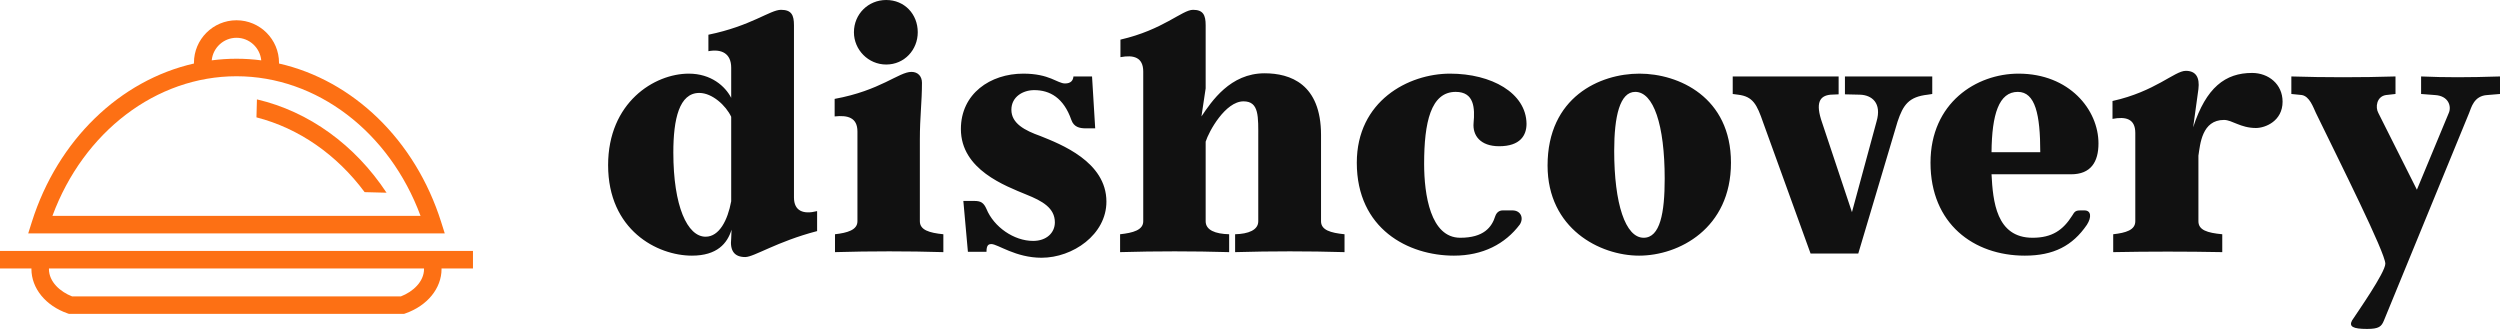
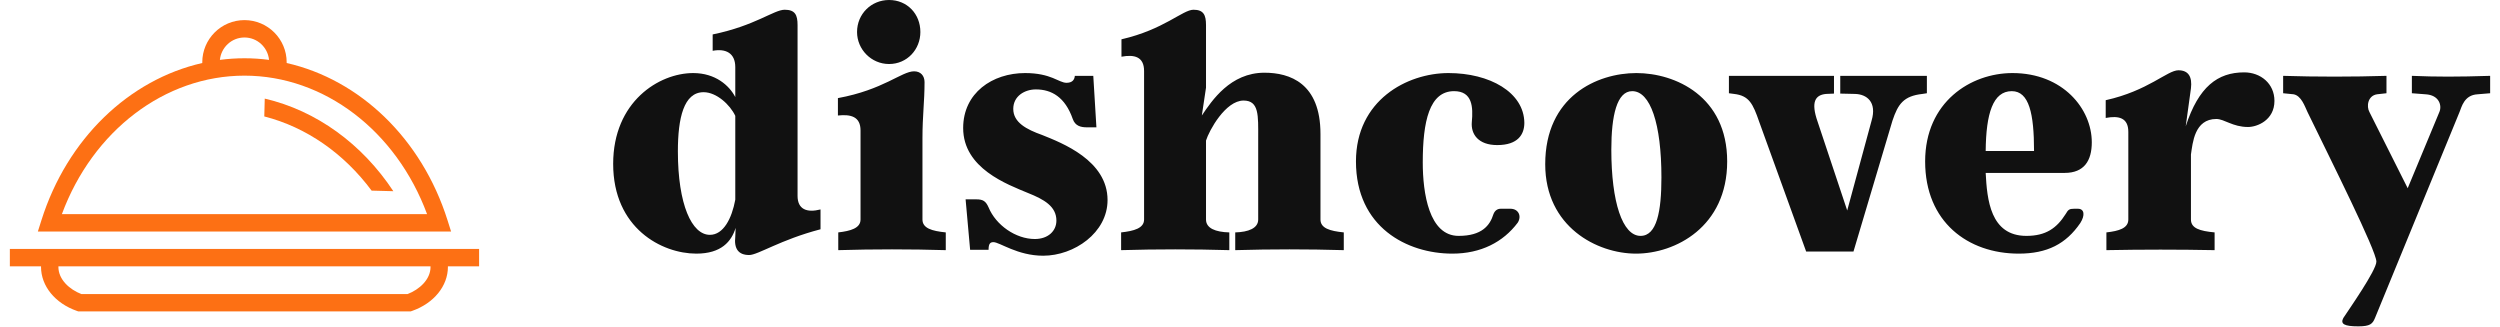
- <svg xmlns="http://www.w3.org/2000/svg" width="429" height="56.445" viewBox="0 0 370 48.682" class="css-1j8o68f">
+ <svg xmlns="http://www.w3.org/2000/svg" width="429" height="56" viewBox="0 0 370 48.682" class="css-1j8o68f">
  <defs id="SvgjsDefs1011" />
  <g id="SvgjsG1012" featurekey="symbolFeature-0" transform="matrix(0.8641975,0,0,0.8641975,-8.209877,-18.48222)" fill="#FD7014">
    <g fill="#FD7014">
      <path d="M85.049,59.401c-4.446-14.082-15.138-24.271-27.77-27.138c0.001-0.04,0.006-0.079,0.006-0.119   c0-4.018-3.268-7.286-7.285-7.286c-4.018,0-7.286,3.269-7.286,7.286c0,0.04,0.005,0.079,0.006,0.119   C30.089,35.13,19.397,45.319,14.951,59.401l-0.616,1.951h71.33L85.049,59.401z M50,27.858c2.218,0,4.027,1.701,4.242,3.864   c-1.397-0.183-2.813-0.278-4.243-0.278c-1.429,0-2.845,0.096-4.242,0.278C45.973,29.56,47.782,27.858,50,27.858z M18.48,58.353   c5.321-14.384,17.763-23.908,31.519-23.908c13.757,0,26.198,9.524,31.521,23.908H18.48z" fill="#FD7014" />
      <path d="M90.5,64.358h-81v3h5.388c0,0.032-0.007,0.063-0.007,0.097c0,3.306,2.431,6.29,6.194,7.603l0.24,0.084h57.372l0.239-0.084   c3.762-1.313,6.192-4.298,6.192-7.603c0-0.033-0.008-0.063-0.008-0.097h5.39V64.358z M82.118,67.455   c0,2.203-1.949,3.914-3.953,4.687h-56.33c-2.004-0.771-3.954-2.483-3.954-4.687c0-0.033,0.007-0.064,0.008-0.097h64.219   C82.111,67.391,82.118,67.422,82.118,67.455z" fill="#FD7014" />
      <path d="M53.501,38.407l-0.081,3.078c7.271,1.86,13.769,6.402,18.526,12.807l3.751,0.098C70.318,46.233,62.424,40.49,53.501,38.407   z" fill="#FD7014" />
    </g>
  </g>
  <g id="SvgjsG1013" featurekey="nameFeature-0" transform="matrix(1.297498,0,0,1.297498,88.443,-14.58387)" fill="#111111">
    <path d="M22.4 33.76 c0 1.56 1.08 1.96 2.64 1.56 l0 2.28 c-4.6 1.2 -7.2 2.96 -8.2 2.96 c-1.24 0 -1.76 -0.72 -1.6 -2.12 l0.04 -1 c-0.48 1.56 -1.64 2.96 -4.52 2.96 c-3.96 0 -9.56 -2.92 -9.56 -10.32 c0 -7.16 5.28 -10.44 9.2 -10.44 c2.56 0 4.16 1.44 4.84 2.76 l0 -3.44 c0 -1.64 -1.12 -2.16 -2.6 -1.88 l0 -1.88 c4.88 -1 7.04 -2.84 8.28 -2.84 c1.2 0 1.48 0.6 1.48 1.76 l0 19.64 z M12.32 38.24 c1.56 0 2.52 -1.88 2.92 -4.04 l0 -9.64 c-0.6 -1.28 -2.16 -2.72 -3.64 -2.72 c-2.28 0 -2.96 2.96 -2.96 6.8 c0 6.12 1.6 9.6 3.68 9.6 z M32.92 18.6 c-2.04 0 -3.68 -1.68 -3.68 -3.68 c0 -2.08 1.64 -3.68 3.68 -3.68 c2.08 0 3.6 1.6 3.6 3.68 c0 2 -1.52 3.68 -3.6 3.68 z M36.76 36.48 c0 1 1.08 1.32 2.68 1.48 l0 2.04 c-4.08 -0.12 -8.28 -0.12 -12.36 0 l0 -2.04 c1.4 -0.16 2.56 -0.48 2.56 -1.48 l0 -10.24 c0 -1.6 -1.12 -1.88 -2.6 -1.72 l0 -2 c5.24 -0.96 7.32 -3.08 8.76 -3.08 c0.76 0 1.2 0.52 1.2 1.24 c0 2.24 -0.24 3.88 -0.24 6.44 l0 9.36 z M58.04 34.24 c0 3.76 -3.84 6.4 -7.4 6.4 c-2.96 0 -5 -1.56 -5.72 -1.56 c-0.36 0 -0.56 0.16 -0.56 0.88 l-2.12 0 l-0.52 -5.8 l1.24 0 c0.76 0 1.08 0.2 1.4 0.92 c0.84 2.04 3.12 3.64 5.32 3.64 c1.52 0 2.48 -0.92 2.48 -2.12 c0 -1.64 -1.44 -2.44 -3.24 -3.16 c-2.4 -1 -7.48 -2.84 -7.48 -7.48 c0 -4.04 3.36 -6.32 7.12 -6.32 c3 0 3.88 1.12 4.76 1.12 c0.68 0 0.92 -0.36 0.96 -0.8 l2.12 0 l0.36 5.92 l-1.08 0 c-0.72 0 -1.36 -0.16 -1.64 -0.96 c-0.88 -2.52 -2.44 -3.4 -4.24 -3.4 c-1.28 0 -2.6 0.76 -2.6 2.24 c0 1.56 1.52 2.36 3.32 3 c2.28 0.92 7.52 2.92 7.52 7.48 z M82.52 36.48 c0 1 1.08 1.32 2.68 1.48 l0 2.04 c-4.2 -0.12 -8.28 -0.12 -12.48 0 l0 -2.04 c1.52 -0.04 2.64 -0.48 2.64 -1.48 l0 -9.44 c0 -2.48 0.12 -4.24 -1.68 -4.24 c-2.08 0 -3.96 3.44 -4.32 4.6 l0 9.08 c0 1 1.08 1.44 2.68 1.48 l0 2.04 c-4.16 -0.12 -8.28 -0.12 -12.44 0 l0 -2.04 c1.48 -0.16 2.64 -0.48 2.64 -1.48 l0 -17.08 c0 -1.64 -1.12 -1.92 -2.6 -1.64 l0 -2 c4.88 -1.12 7.04 -3.4 8.28 -3.4 c1.16 0 1.44 0.6 1.44 1.76 l0 7.2 l-0.48 3.2 c1.16 -1.72 3.28 -4.92 7.2 -4.92 c2.92 0 6.44 1.2 6.44 7.04 l0 9.84 z M104.36 35.24 c0.92 0 1.32 0.84 0.84 1.6 c-1.68 2.24 -4.24 3.56 -7.52 3.56 c-5.2 0 -11.08 -3.04 -11.08 -10.6 c0 -7.04 5.88 -10.16 10.64 -10.16 c4.72 0 8.68 2.2 8.72 5.72 c0 1.32 -0.72 2.56 -3.12 2.56 c-2.16 0 -3.04 -1.24 -2.92 -2.64 c0.16 -1.72 0.08 -3.56 -2.04 -3.56 c-2.84 0 -3.6 3.48 -3.6 8.2 c0 3.52 0.72 8.44 4.12 8.44 c2.68 0 3.6 -1.2 4 -2.48 c0.16 -0.44 0.48 -0.64 0.84 -0.64 l1.12 0 z M118.84 19.64 c4.48 0 10.44 2.68 10.44 10.16 c0 7.52 -5.96 10.6 -10.48 10.6 c-4.48 0 -10.44 -3.08 -10.44 -10.28 c0 -7.8 5.96 -10.48 10.48 -10.48 z M121.72 31.64 c0 -6.2 -1.28 -9.92 -3.36 -9.92 c-1.76 0 -2.4 2.8 -2.4 6.72 c0 6.04 1.28 9.92 3.36 9.92 c1.88 0 2.4 -2.84 2.4 -6.72 z M138.36 40.16 l-5.4 -14.92 c-0.72 -2.08 -1.16 -3 -2.88 -3.2 l-0.6 -0.08 l0 -2 l12.08 0 l0 2.04 l-0.92 0.04 c-1.24 0.12 -1.76 0.92 -0.96 3.2 l3.4 10.2 l2.8 -10.32 c0.64 -2.16 -0.56 -3.04 -1.88 -3.08 l-1.72 -0.04 l0 -2.04 l9.96 0 l0 2 l-0.52 0.08 c-2.16 0.24 -2.8 1.16 -3.44 3.08 l-4.48 15.04 l-5.44 0 z M169.6 35.24 c0.76 0 0.84 0.76 0.28 1.64 c-1.64 2.4 -3.8 3.52 -7.08 3.52 c-5.84 0 -10.76 -3.64 -10.76 -10.6 c0 -6.84 5.24 -10.16 10.04 -10.16 c5.8 0 9.12 4.12 9.12 7.96 c0 2.12 -0.88 3.52 -3.12 3.52 l-9.08 0 c0.16 3.04 0.52 7.24 4.68 7.24 c2.24 0 3.48 -0.88 4.52 -2.52 c0.28 -0.48 0.4 -0.6 0.96 -0.6 l0.44 0 z M164.56 28.6 c0 -4.28 -0.56 -6.88 -2.56 -6.88 c-2.16 0 -2.96 2.56 -3 6.88 l5.56 0 z M188.72 19.56 c1.88 0 3.48 1.28 3.48 3.28 c0 2.2 -1.96 3 -3.04 3 c-1.76 0 -2.72 -0.92 -3.64 -0.92 c-2.52 0 -2.72 2.76 -2.92 4.08 l0 7.48 c0 1 1 1.32 2.72 1.48 l0 2.04 c-4.12 -0.08 -8.32 -0.08 -12.44 0 l0 -2.04 c1.44 -0.16 2.52 -0.48 2.52 -1.48 l0 -10.08 c0 -1.64 -1.12 -1.88 -2.6 -1.6 l0 -2.04 c4.88 -1.08 7.08 -3.44 8.36 -3.44 c1.16 0 1.6 0.76 1.44 2.08 l-0.6 4.36 c1.48 -4.56 3.68 -6.2 6.72 -6.2 z M217 19.96 l0 2 l-1.44 0.12 c-1.56 0.08 -1.84 1.48 -2.08 2.04 l-9.72 23.68 c-0.28 0.68 -0.56 0.96 -1.92 0.96 c-1.64 0 -2.08 -0.28 -1.72 -0.96 c0.6 -0.92 3.8 -5.48 3.8 -6.48 c0 -1.24 -5.16 -11.52 -7.92 -17.2 c-0.32 -0.68 -0.72 -1.88 -1.6 -2.04 l-1.2 -0.12 l0 -2 c3.72 0.12 8.04 0.12 11.88 0 l0 2 l-1.08 0.12 c-1.08 0.16 -1.24 1.4 -0.88 2.04 l4.4 8.76 l3.64 -8.76 c0.32 -0.72 0 -1.96 -1.6 -2.04 l-1.56 -0.12 l0 -2 c2.8 0.12 5.28 0.12 9 0 z" fill="#111111" />
  </g>
</svg>
